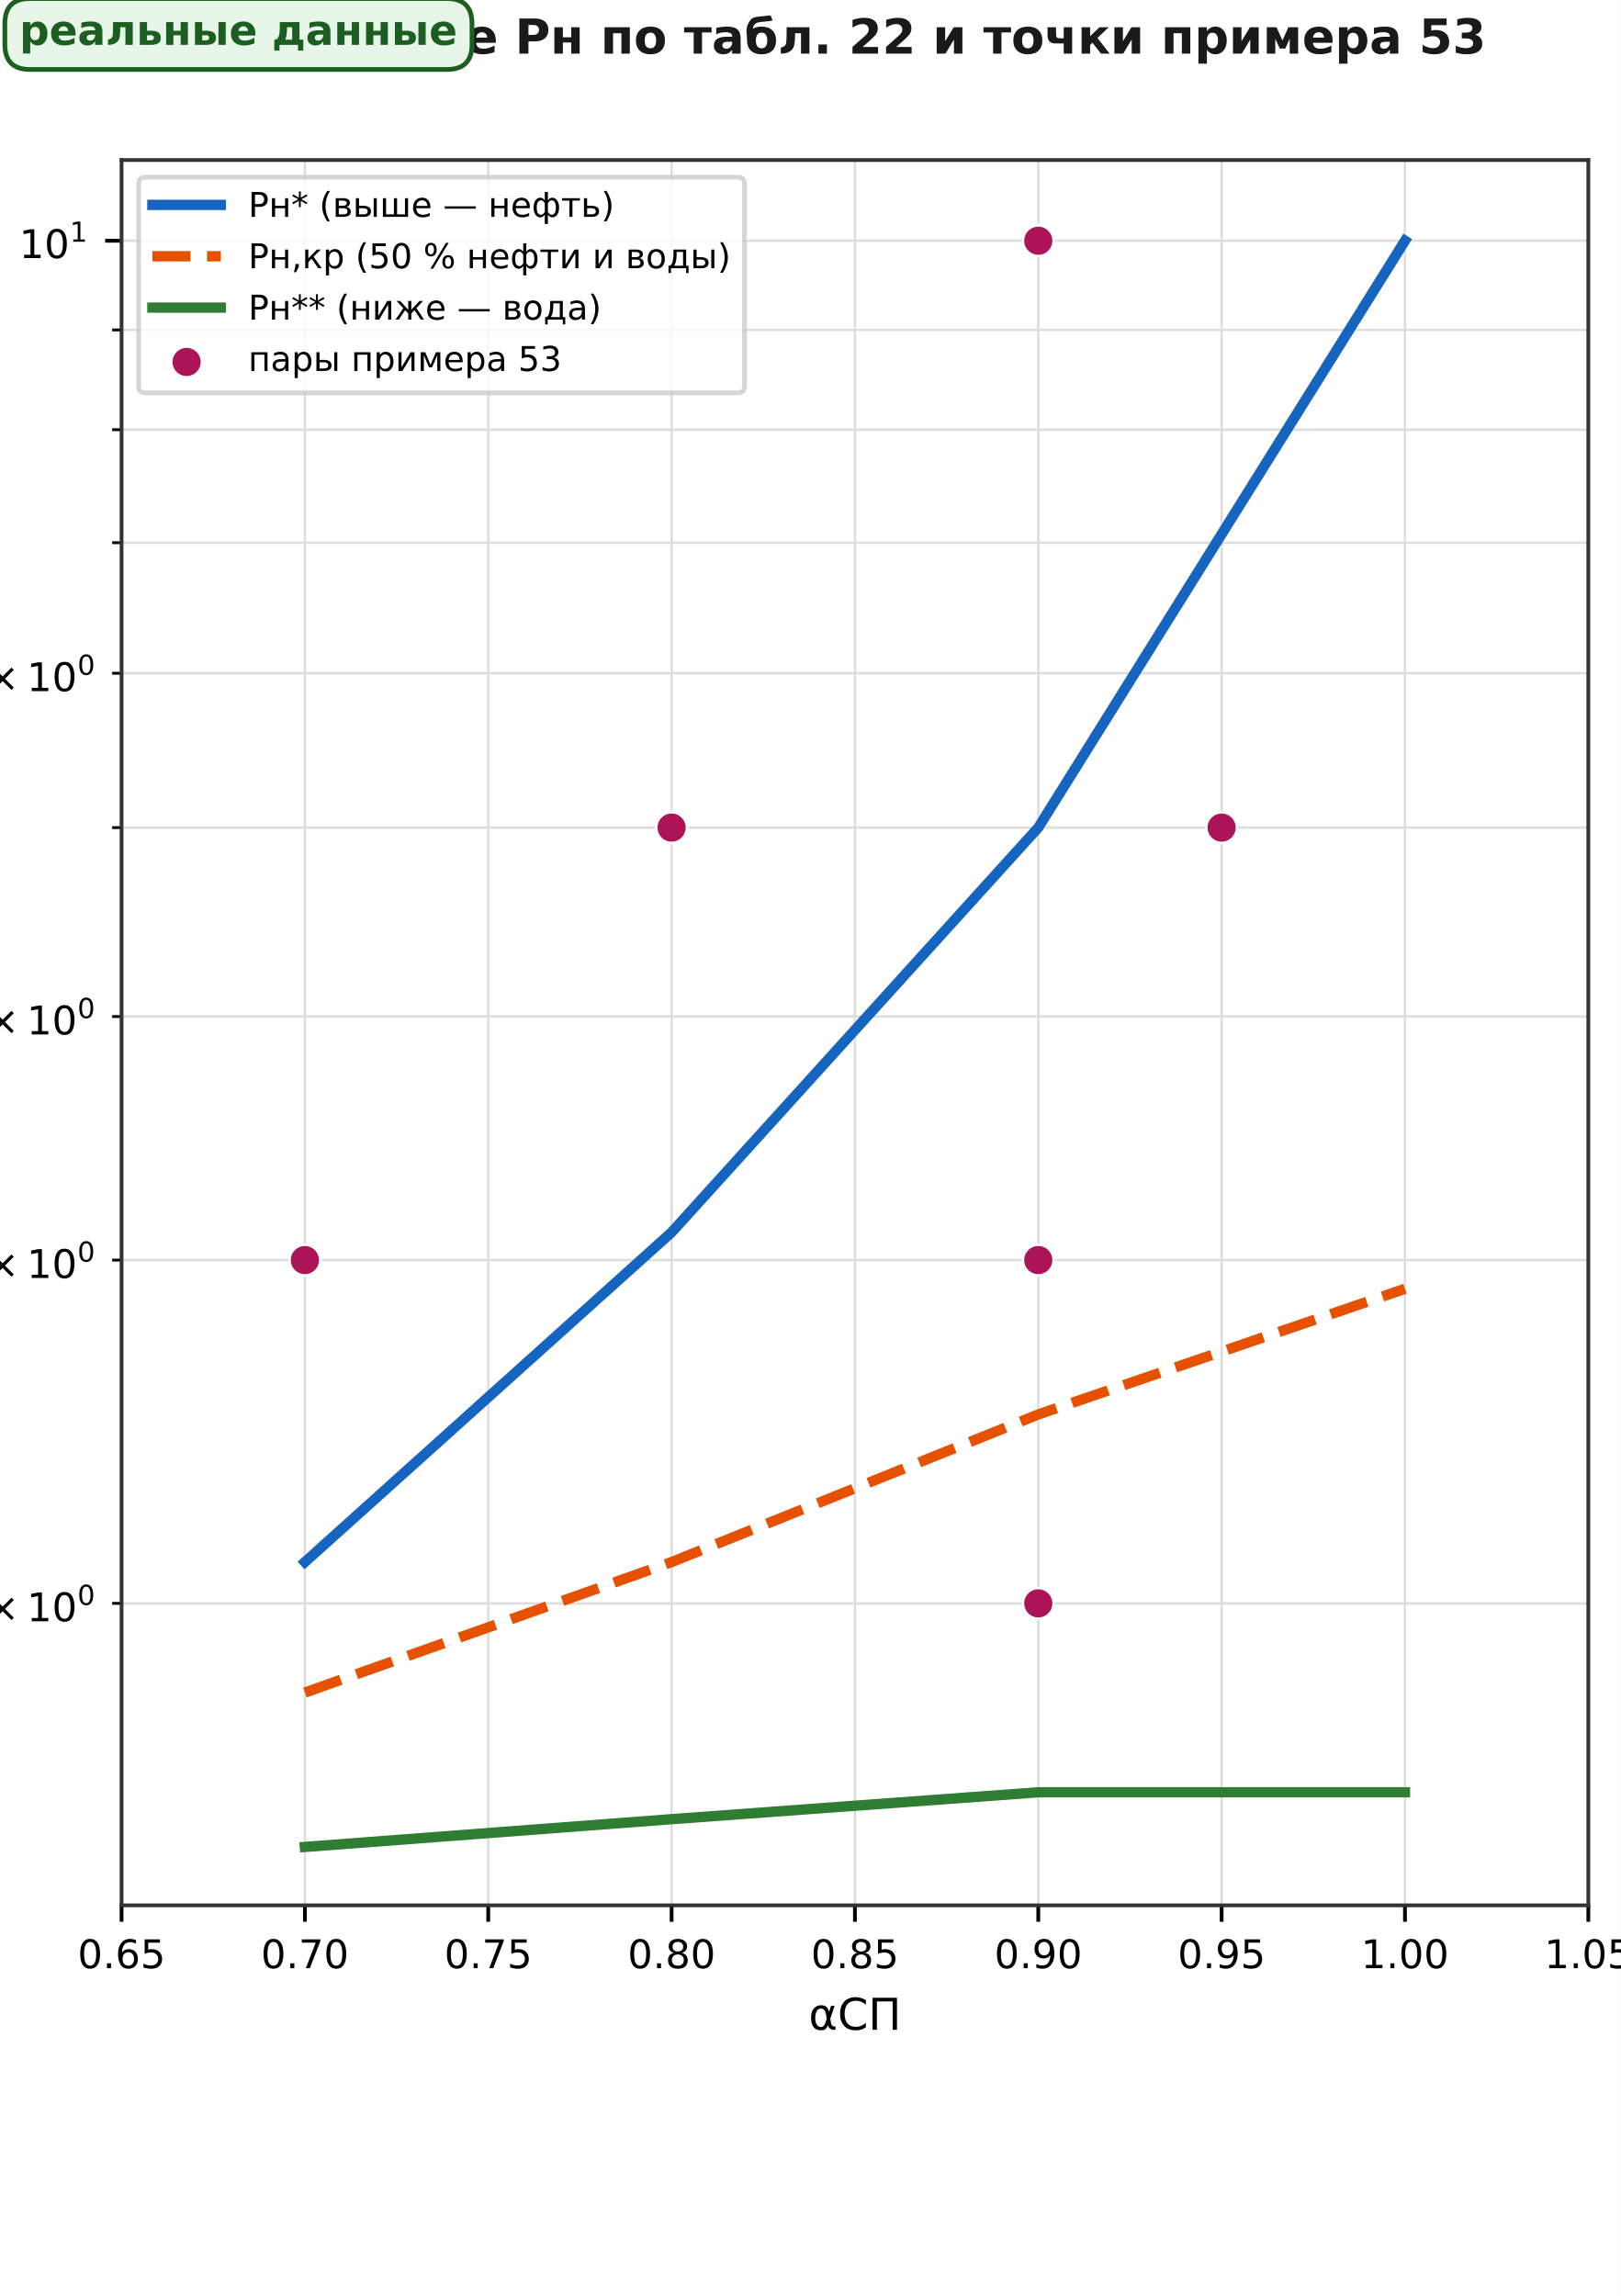
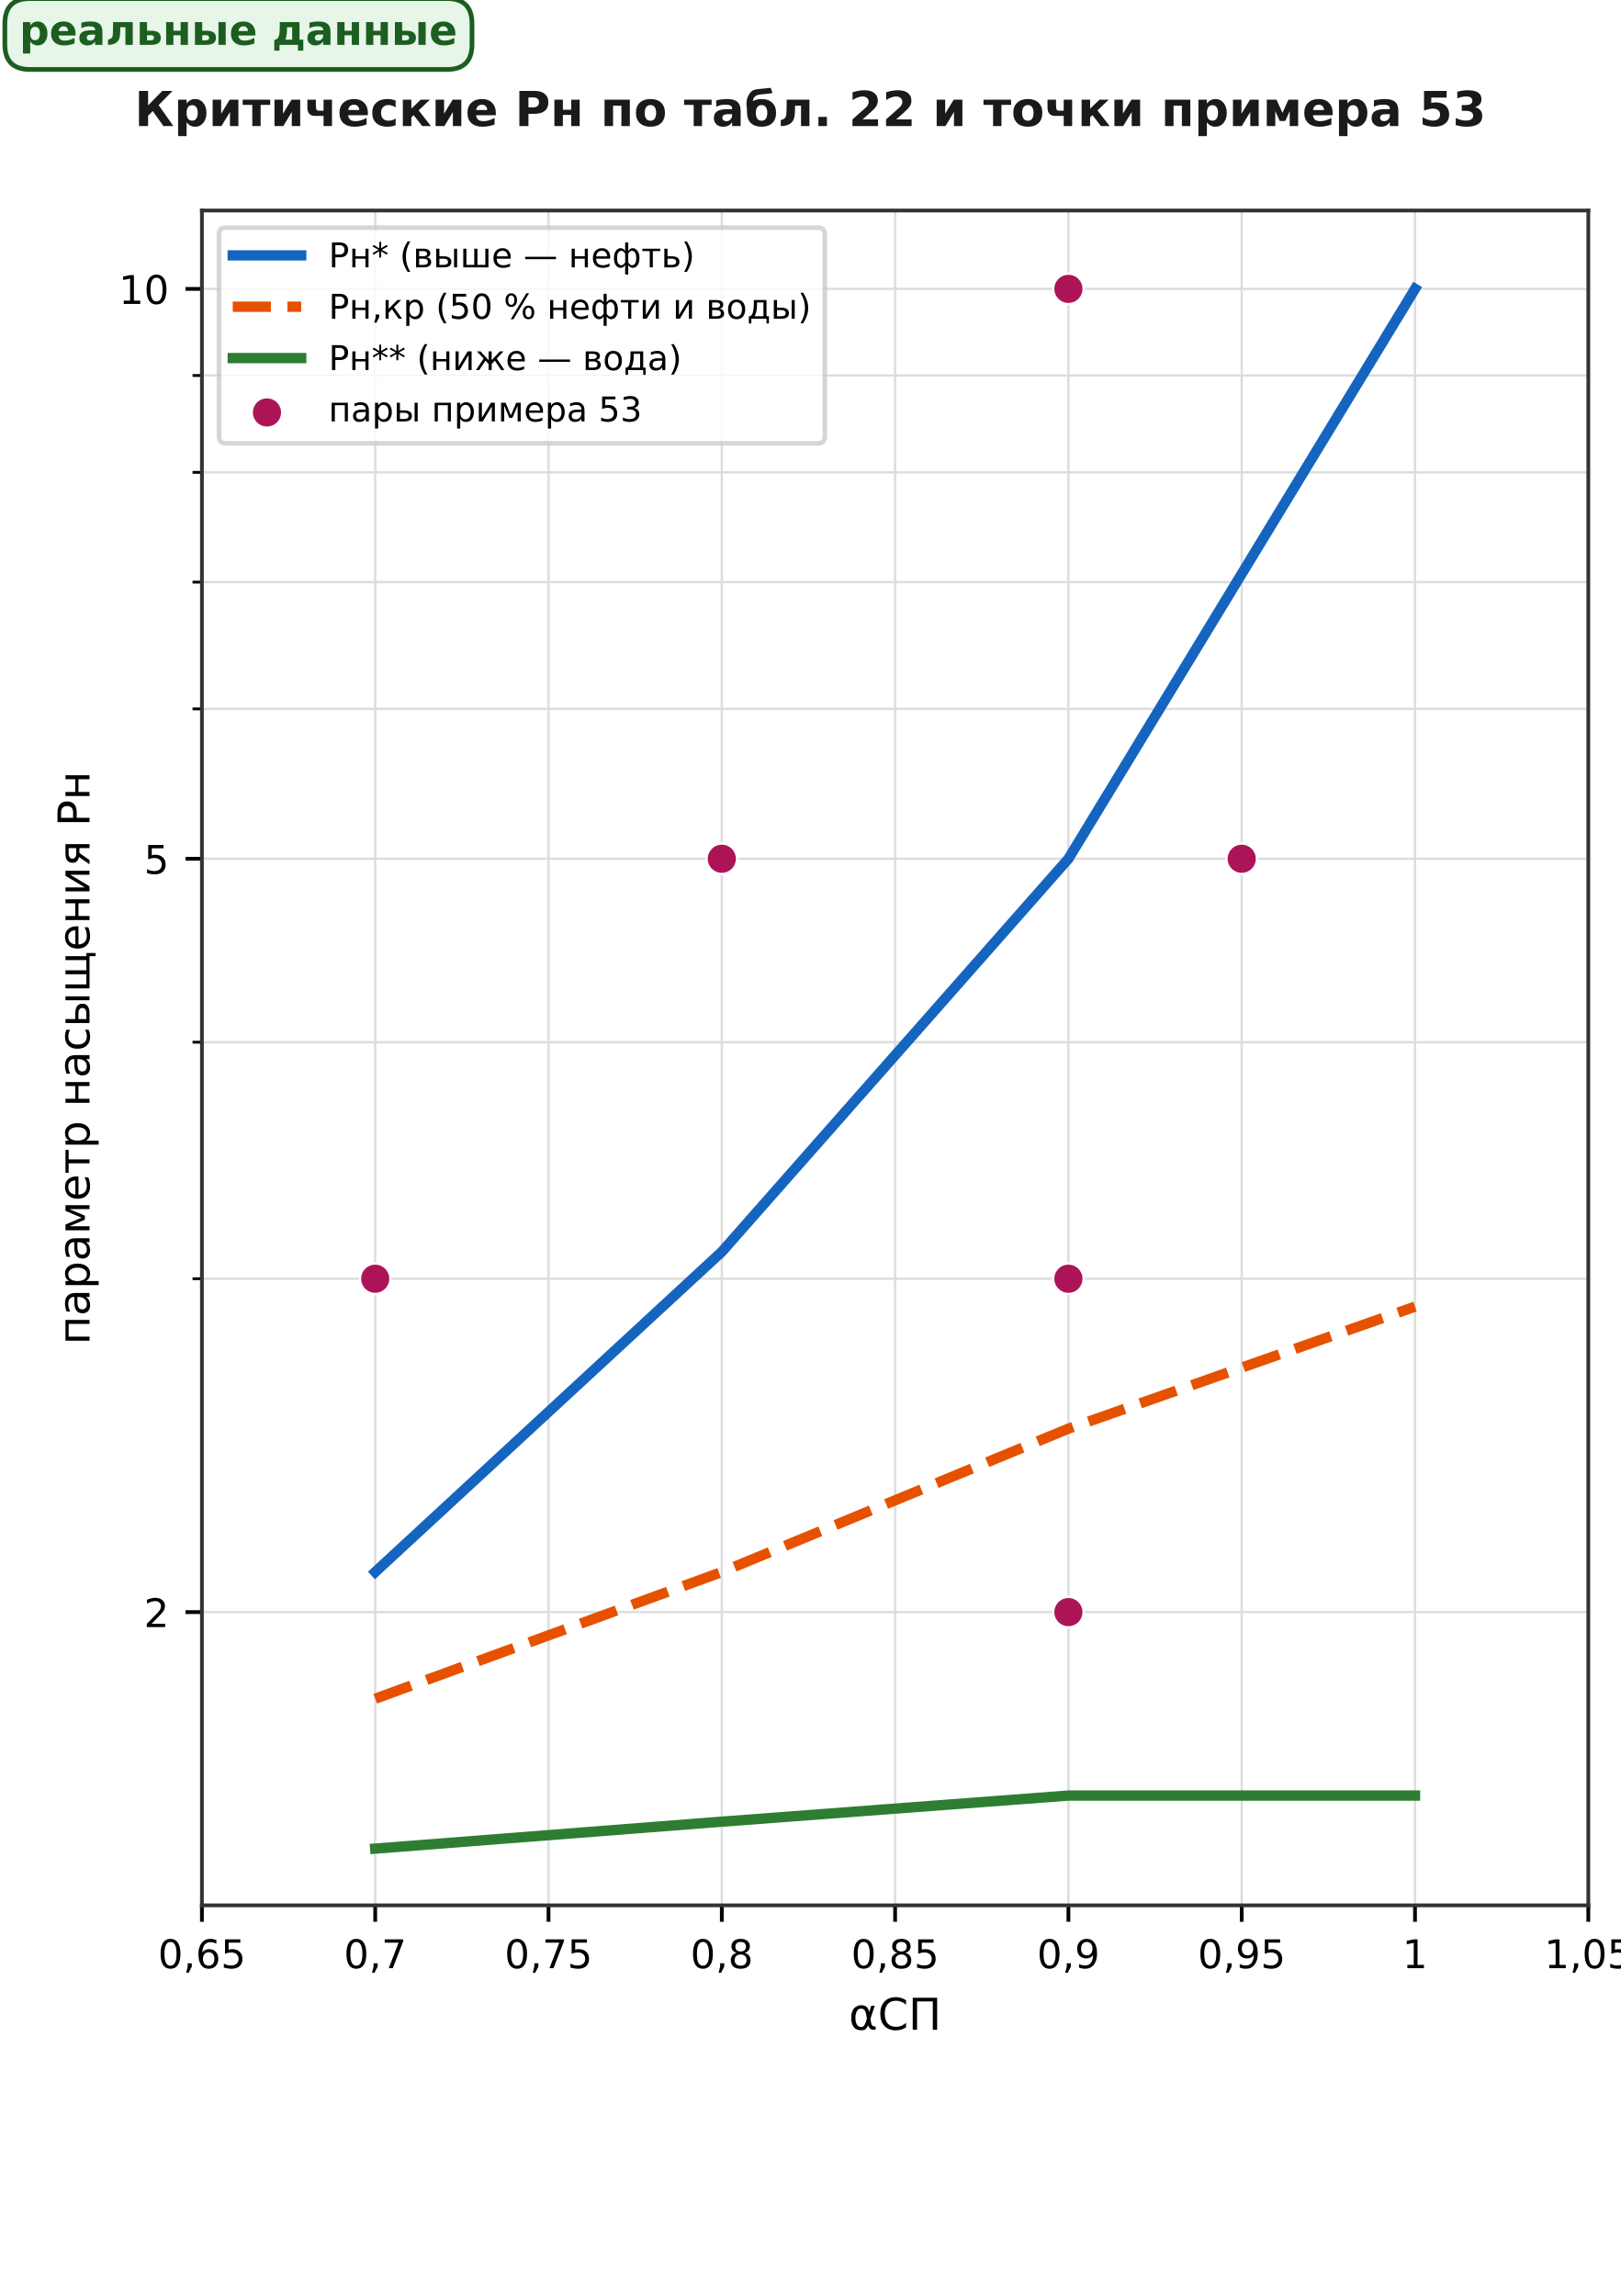
<svg xmlns="http://www.w3.org/2000/svg" xmlns:xlink="http://www.w3.org/1999/xlink" width="345.6pt" height="489.6pt" viewBox="0 0 345.6 489.6" version="1.1">
  <defs>
    <style type="text/css">*{stroke-linejoin: round; stroke-linecap: butt}</style>
  </defs>
  <g id="figure_1">
    <g id="patch_1">
      <path d="M 0 489.6  L 345.6 489.6  L 345.6 0  L 0 0  z " style="fill: #ffffff" />
    </g>
    <g id="axes_1">
      <g id="patch_2">
-         <path d="M 25.92 406.296  L 338.688 406.296  L 338.688 34.128  L 25.92 34.128  z " style="fill: #ffffff" />
+         <path d="M 43.056 406.296  L 338.688 406.296  L 338.688 44.892  L 43.056 44.892  z " style="fill: #ffffff" />
      </g>
      <g id="matplotlib.axis_1">
        <g id="xtick_1">
          <g id="line2d_1">
-             <path d="M 25.92 406.296  L 25.92 34.128  " clip-path="url(#pd76166e36d)" style="fill: none; stroke: #dddddd; stroke-width: 0.5; stroke-linecap: square" />
+             <path d="M 43.056 406.296  L 43.056 44.892  " clip-path="url(#p57f7c2223f)" style="fill: none; stroke: #dddddd; stroke-width: 0.5; stroke-linecap: square" />
          </g>
          <g id="line2d_2">
            <defs>
-               <path id="me0501aae4e" d="M 0 0  L 0 3.5  " style="stroke: #000000; stroke-width: 0.8" />
+               <path id="mce1ec641b5" d="M 0 0  L 0 3.5  " style="stroke: #000000; stroke-width: 0.8" />
            </defs>
            <g>
-               <use xlink:href="#me0501aae4e" x="25.92" y="406.296" style="stroke: #000000; stroke-width: 0.8" />
+               <use xlink:href="#mce1ec641b5" x="43.056" y="406.296" style="stroke: #000000; stroke-width: 0.8" />
            </g>
          </g>
          <g id="text_1">
-             <text style="font-size: 8.424px; font-family: 'DejaVu Sans'; text-anchor: middle" x="25.92" y="419.696" transform="rotate(-0 25.92 419.6963)">0.65</text>
+             <text style="font-size: 8.424px; font-family: 'DejaVu Sans'; text-anchor: middle" x="43.056" y="419.696" transform="rotate(-0 43.056 419.6963)">0,65</text>
          </g>
        </g>
        <g id="xtick_2">
          <g id="line2d_3">
-             <path d="M 65.016 406.296  L 65.016 34.128  " clip-path="url(#pd76166e36d)" style="fill: none; stroke: #dddddd; stroke-width: 0.5; stroke-linecap: square" />
+             <path d="M 80.01 406.296  L 80.01 44.892  " clip-path="url(#p57f7c2223f)" style="fill: none; stroke: #dddddd; stroke-width: 0.5; stroke-linecap: square" />
          </g>
          <g id="line2d_4">
            <g>
-               <use xlink:href="#me0501aae4e" x="65.016" y="406.296" style="stroke: #000000; stroke-width: 0.8" />
+               <use xlink:href="#mce1ec641b5" x="80.01" y="406.296" style="stroke: #000000; stroke-width: 0.8" />
            </g>
          </g>
          <g id="text_2">
-             <text style="font-size: 8.424px; font-family: 'DejaVu Sans'; text-anchor: middle" x="65.016" y="419.696" transform="rotate(-0 65.016 419.6963)">0.70</text>
+             <text style="font-size: 8.424px; font-family: 'DejaVu Sans'; text-anchor: middle" x="80.01" y="419.696" transform="rotate(-0 80.01 419.6963)">0,7</text>
          </g>
        </g>
        <g id="xtick_3">
          <g id="line2d_5">
-             <path d="M 104.112 406.296  L 104.112 34.128  " clip-path="url(#pd76166e36d)" style="fill: none; stroke: #dddddd; stroke-width: 0.5; stroke-linecap: square" />
+             <path d="M 116.964 406.296  L 116.964 44.892  " clip-path="url(#p57f7c2223f)" style="fill: none; stroke: #dddddd; stroke-width: 0.5; stroke-linecap: square" />
          </g>
          <g id="line2d_6">
            <g>
-               <use xlink:href="#me0501aae4e" x="104.112" y="406.296" style="stroke: #000000; stroke-width: 0.8" />
+               <use xlink:href="#mce1ec641b5" x="116.964" y="406.296" style="stroke: #000000; stroke-width: 0.8" />
            </g>
          </g>
          <g id="text_3">
-             <text style="font-size: 8.424px; font-family: 'DejaVu Sans'; text-anchor: middle" x="104.112" y="419.696" transform="rotate(-0 104.112 419.6963)">0.75</text>
+             <text style="font-size: 8.424px; font-family: 'DejaVu Sans'; text-anchor: middle" x="116.964" y="419.696" transform="rotate(-0 116.964 419.6963)">0,75</text>
          </g>
        </g>
        <g id="xtick_4">
          <g id="line2d_7">
-             <path d="M 143.208 406.296  L 143.208 34.128  " clip-path="url(#pd76166e36d)" style="fill: none; stroke: #dddddd; stroke-width: 0.5; stroke-linecap: square" />
+             <path d="M 153.918 406.296  L 153.918 44.892  " clip-path="url(#p57f7c2223f)" style="fill: none; stroke: #dddddd; stroke-width: 0.5; stroke-linecap: square" />
          </g>
          <g id="line2d_8">
            <g>
-               <use xlink:href="#me0501aae4e" x="143.208" y="406.296" style="stroke: #000000; stroke-width: 0.8" />
+               <use xlink:href="#mce1ec641b5" x="153.918" y="406.296" style="stroke: #000000; stroke-width: 0.8" />
            </g>
          </g>
          <g id="text_4">
-             <text style="font-size: 8.424px; font-family: 'DejaVu Sans'; text-anchor: middle" x="143.208" y="419.696" transform="rotate(-0 143.208 419.6963)">0.80</text>
+             <text style="font-size: 8.424px; font-family: 'DejaVu Sans'; text-anchor: middle" x="153.918" y="419.696" transform="rotate(-0 153.918 419.6963)">0,8</text>
          </g>
        </g>
        <g id="xtick_5">
          <g id="line2d_9">
-             <path d="M 182.304 406.296  L 182.304 34.128  " clip-path="url(#pd76166e36d)" style="fill: none; stroke: #dddddd; stroke-width: 0.5; stroke-linecap: square" />
+             <path d="M 190.872 406.296  L 190.872 44.892  " clip-path="url(#p57f7c2223f)" style="fill: none; stroke: #dddddd; stroke-width: 0.5; stroke-linecap: square" />
          </g>
          <g id="line2d_10">
            <g>
-               <use xlink:href="#me0501aae4e" x="182.304" y="406.296" style="stroke: #000000; stroke-width: 0.8" />
+               <use xlink:href="#mce1ec641b5" x="190.872" y="406.296" style="stroke: #000000; stroke-width: 0.8" />
            </g>
          </g>
          <g id="text_5">
-             <text style="font-size: 8.424px; font-family: 'DejaVu Sans'; text-anchor: middle" x="182.304" y="419.696" transform="rotate(-0 182.304 419.6963)">0.85</text>
+             <text style="font-size: 8.424px; font-family: 'DejaVu Sans'; text-anchor: middle" x="190.872" y="419.696" transform="rotate(-0 190.872 419.6963)">0,85</text>
          </g>
        </g>
        <g id="xtick_6">
          <g id="line2d_11">
-             <path d="M 221.4 406.296  L 221.4 34.128  " clip-path="url(#pd76166e36d)" style="fill: none; stroke: #dddddd; stroke-width: 0.5; stroke-linecap: square" />
+             <path d="M 227.826 406.296  L 227.826 44.892  " clip-path="url(#p57f7c2223f)" style="fill: none; stroke: #dddddd; stroke-width: 0.5; stroke-linecap: square" />
          </g>
          <g id="line2d_12">
            <g>
-               <use xlink:href="#me0501aae4e" x="221.4" y="406.296" style="stroke: #000000; stroke-width: 0.8" />
+               <use xlink:href="#mce1ec641b5" x="227.826" y="406.296" style="stroke: #000000; stroke-width: 0.8" />
            </g>
          </g>
          <g id="text_6">
-             <text style="font-size: 8.424px; font-family: 'DejaVu Sans'; text-anchor: middle" x="221.4" y="419.696" transform="rotate(-0 221.4 419.6963)">0.90</text>
+             <text style="font-size: 8.424px; font-family: 'DejaVu Sans'; text-anchor: middle" x="227.826" y="419.696" transform="rotate(-0 227.826 419.6963)">0,9</text>
          </g>
        </g>
        <g id="xtick_7">
          <g id="line2d_13">
-             <path d="M 260.496 406.296  L 260.496 34.128  " clip-path="url(#pd76166e36d)" style="fill: none; stroke: #dddddd; stroke-width: 0.5; stroke-linecap: square" />
+             <path d="M 264.78 406.296  L 264.78 44.892  " clip-path="url(#p57f7c2223f)" style="fill: none; stroke: #dddddd; stroke-width: 0.5; stroke-linecap: square" />
          </g>
          <g id="line2d_14">
            <g>
-               <use xlink:href="#me0501aae4e" x="260.496" y="406.296" style="stroke: #000000; stroke-width: 0.8" />
+               <use xlink:href="#mce1ec641b5" x="264.78" y="406.296" style="stroke: #000000; stroke-width: 0.8" />
            </g>
          </g>
          <g id="text_7">
-             <text style="font-size: 8.424px; font-family: 'DejaVu Sans'; text-anchor: middle" x="260.496" y="419.696" transform="rotate(-0 260.496 419.6963)">0.95</text>
+             <text style="font-size: 8.424px; font-family: 'DejaVu Sans'; text-anchor: middle" x="264.78" y="419.696" transform="rotate(-0 264.78 419.6963)">0,95</text>
          </g>
        </g>
        <g id="xtick_8">
          <g id="line2d_15">
-             <path d="M 299.592 406.296  L 299.592 34.128  " clip-path="url(#pd76166e36d)" style="fill: none; stroke: #dddddd; stroke-width: 0.5; stroke-linecap: square" />
+             <path d="M 301.734 406.296  L 301.734 44.892  " clip-path="url(#p57f7c2223f)" style="fill: none; stroke: #dddddd; stroke-width: 0.5; stroke-linecap: square" />
          </g>
          <g id="line2d_16">
            <g>
-               <use xlink:href="#me0501aae4e" x="299.592" y="406.296" style="stroke: #000000; stroke-width: 0.8" />
+               <use xlink:href="#mce1ec641b5" x="301.734" y="406.296" style="stroke: #000000; stroke-width: 0.8" />
            </g>
          </g>
          <g id="text_8">
-             <text style="font-size: 8.424px; font-family: 'DejaVu Sans'; text-anchor: middle" x="299.592" y="419.696" transform="rotate(-0 299.592 419.6963)">1.00</text>
+             <text style="font-size: 8.424px; font-family: 'DejaVu Sans'; text-anchor: middle" x="301.734" y="419.696" transform="rotate(-0 301.734 419.6963)">1</text>
          </g>
        </g>
        <g id="xtick_9">
          <g id="line2d_17">
-             <path d="M 338.688 406.296  L 338.688 34.128  " clip-path="url(#pd76166e36d)" style="fill: none; stroke: #dddddd; stroke-width: 0.5; stroke-linecap: square" />
+             <path d="M 338.688 406.296  L 338.688 44.892  " clip-path="url(#p57f7c2223f)" style="fill: none; stroke: #dddddd; stroke-width: 0.5; stroke-linecap: square" />
          </g>
          <g id="line2d_18">
            <g>
-               <use xlink:href="#me0501aae4e" x="338.688" y="406.296" style="stroke: #000000; stroke-width: 0.8" />
+               <use xlink:href="#mce1ec641b5" x="338.688" y="406.296" style="stroke: #000000; stroke-width: 0.8" />
            </g>
          </g>
          <g id="text_9">
-             <text style="font-size: 8.424px; font-family: 'DejaVu Sans'; text-anchor: middle" x="338.688" y="419.696" transform="rotate(-0 338.688 419.6963)">1.05</text>
+             <text style="font-size: 8.424px; font-family: 'DejaVu Sans'; text-anchor: middle" x="338.688" y="419.696" transform="rotate(-0 338.688 419.6963)">1,05</text>
          </g>
        </g>
        <g id="text_10">
-           <text style="font-size: 9.36px; font-family: 'DejaVu Sans'; text-anchor: middle" x="182.304" y="432.831" transform="rotate(-0 182.304 432.8314)">αСП</text>
+           <text style="font-size: 9.36px; font-family: 'DejaVu Sans'; text-anchor: middle" x="190.872" y="432.831" transform="rotate(-0 190.872 432.8314)">αСП</text>
        </g>
      </g>
      <g id="matplotlib.axis_2">
        <g id="ytick_1">
          <g id="line2d_19">
-             <path d="M 25.92 51.335  L 338.688 51.335  " clip-path="url(#pd76166e36d)" style="fill: none; stroke: #dddddd; stroke-width: 0.5; stroke-linecap: square" />
+             <path d="M 43.056 343.765  L 338.688 343.765  " clip-path="url(#p57f7c2223f)" style="fill: none; stroke: #dddddd; stroke-width: 0.5; stroke-linecap: square" />
          </g>
          <g id="line2d_20">
            <defs>
-               <path id="m054bda1617" d="M 0 0  L -3.5 0  " style="stroke: #000000; stroke-width: 0.8" />
+               <path id="m24896d3e49" d="M 0 0  L -3.5 0  " style="stroke: #000000; stroke-width: 0.8" />
            </defs>
            <g>
-               <use xlink:href="#m054bda1617" x="25.92" y="51.335" style="stroke: #000000; stroke-width: 0.8" />
+               <use xlink:href="#m24896d3e49" x="43.056" y="343.765" style="stroke: #000000; stroke-width: 0.8" />
            </g>
          </g>
          <g id="text_11">
-             <g transform="translate(4.09376 55.2524)">
-               <text>
-                 <tspan x="0" y="-0.222" style="font-size: 8.424px; font-family: 'DejaVu Sans'">1</tspan>
-                 <tspan x="5.358" y="-0.222" style="font-size: 8.424px; font-family: 'DejaVu Sans'">0</tspan>
-                 <tspan x="10.797" y="-3.702" style="font-size: 5.897px; font-family: 'DejaVu Sans'">1</tspan>
-               </text>
-             </g>
+             <text style="font-size: 8.424px; font-family: 'DejaVu Sans'; text-anchor: end" x="36.056" y="346.965" transform="rotate(-0 36.056 346.9647)">2</text>
          </g>
        </g>
        <g id="ytick_2">
          <g id="line2d_21">
-             <path d="M 25.92 341.902  L 338.688 341.902  " clip-path="url(#pd76166e36d)" style="fill: none; stroke: #dddddd; stroke-width: 0.5; stroke-linecap: square" />
+             <path d="M 43.056 183.123  L 338.688 183.123  " clip-path="url(#p57f7c2223f)" style="fill: none; stroke: #dddddd; stroke-width: 0.5; stroke-linecap: square" />
          </g>
          <g id="line2d_22">
-             <defs>
-               <path id="m8784d770ed" d="M 0 0  L -2 0  " style="stroke: #000000; stroke-width: 0.6" />
-             </defs>
-             <g>
-               <use xlink:href="#m8784d770ed" x="25.92" y="341.902" style="stroke: #000000; stroke-width: 0.6" />
+             <g>
+               <use xlink:href="#m24896d3e49" x="43.056" y="183.123" style="stroke: #000000; stroke-width: 0.8" />
            </g>
          </g>
          <g id="text_12">
-             <g transform="translate(-9.97488 345.8614)">
-               <text>
-                 <tspan x="0" y="-0.146" style="font-size: 8.424px; font-family: 'DejaVu Sans'">2</tspan>
-                 <tspan x="6.999" y="-0.146" style="font-size: 8.424px; font-family: 'DejaVu Sans'">×</tspan>
-                 <tspan x="15.696" y="-0.146" style="font-size: 8.424px; font-family: 'DejaVu Sans'">1</tspan>
-                 <tspan x="21.055" y="-0.146" style="font-size: 8.424px; font-family: 'DejaVu Sans'">0</tspan>
-                 <tspan x="26.494" y="-3.625" style="font-size: 5.897px; font-family: 'DejaVu Sans'">0</tspan>
-               </text>
-             </g>
+             <text style="font-size: 8.424px; font-family: 'DejaVu Sans'; text-anchor: end" x="36.056" y="186.323" transform="rotate(-0 36.056 186.3227)">5</text>
          </g>
        </g>
        <g id="ytick_3">
          <g id="line2d_23">
-             <path d="M 25.92 268.7  L 338.688 268.7  " clip-path="url(#pd76166e36d)" style="fill: none; stroke: #dddddd; stroke-width: 0.5; stroke-linecap: square" />
+             <path d="M 43.056 61.602  L 338.688 61.602  " clip-path="url(#p57f7c2223f)" style="fill: none; stroke: #dddddd; stroke-width: 0.5; stroke-linecap: square" />
          </g>
          <g id="line2d_24">
            <g>
-               <use xlink:href="#m8784d770ed" x="25.92" y="268.7" style="stroke: #000000; stroke-width: 0.6" />
+               <use xlink:href="#m24896d3e49" x="43.056" y="61.602" style="stroke: #000000; stroke-width: 0.8" />
            </g>
          </g>
          <g id="text_13">
-             <g transform="translate(-9.97488 272.659)">
-               <text>
-                 <tspan x="0" y="-0.146" style="font-size: 8.424px; font-family: 'DejaVu Sans'">3</tspan>
-                 <tspan x="6.999" y="-0.146" style="font-size: 8.424px; font-family: 'DejaVu Sans'">×</tspan>
-                 <tspan x="15.696" y="-0.146" style="font-size: 8.424px; font-family: 'DejaVu Sans'">1</tspan>
-                 <tspan x="21.055" y="-0.146" style="font-size: 8.424px; font-family: 'DejaVu Sans'">0</tspan>
-                 <tspan x="26.494" y="-3.625" style="font-size: 5.897px; font-family: 'DejaVu Sans'">0</tspan>
-               </text>
-             </g>
+             <text style="font-size: 8.424px; font-family: 'DejaVu Sans'; text-anchor: end" x="36.056" y="64.802" transform="rotate(-0 36.056 64.8017)">10</text>
          </g>
        </g>
        <g id="ytick_4">
          <g id="line2d_25">
-             <path d="M 25.92 216.762  L 338.688 216.762  " clip-path="url(#pd76166e36d)" style="fill: none; stroke: #dddddd; stroke-width: 0.5; stroke-linecap: square" />
+             <path d="M 43.056 272.679  L 338.688 272.679  " clip-path="url(#p57f7c2223f)" style="fill: none; stroke: #dddddd; stroke-width: 0.5; stroke-linecap: square" />
          </g>
          <g id="line2d_26">
-             <g>
-               <use xlink:href="#m8784d770ed" x="25.92" y="216.762" style="stroke: #000000; stroke-width: 0.6" />
-             </g>
-           </g>
-           <g id="text_14">
-             <g transform="translate(-9.97488 220.7211)">
-               <text>
-                 <tspan x="0" y="-0.146" style="font-size: 8.424px; font-family: 'DejaVu Sans'">4</tspan>
-                 <tspan x="6.999" y="-0.146" style="font-size: 8.424px; font-family: 'DejaVu Sans'">×</tspan>
-                 <tspan x="15.696" y="-0.146" style="font-size: 8.424px; font-family: 'DejaVu Sans'">1</tspan>
-                 <tspan x="21.055" y="-0.146" style="font-size: 8.424px; font-family: 'DejaVu Sans'">0</tspan>
-                 <tspan x="26.494" y="-3.625" style="font-size: 5.897px; font-family: 'DejaVu Sans'">0</tspan>
-               </text>
+             <defs>
+               <path id="m70c850b409" d="M 0 0  L -2 0  " style="stroke: #000000; stroke-width: 0.6" />
+             </defs>
+             <g>
+               <use xlink:href="#m70c850b409" x="43.056" y="272.679" style="stroke: #000000; stroke-width: 0.6" />
            </g>
          </g>
        </g>
        <g id="ytick_5">
          <g id="line2d_27">
-             <path d="M 25.92 176.476  L 338.688 176.476  " clip-path="url(#pd76166e36d)" style="fill: none; stroke: #dddddd; stroke-width: 0.5; stroke-linecap: square" />
+             <path d="M 43.056 222.244  L 338.688 222.244  " clip-path="url(#p57f7c2223f)" style="fill: none; stroke: #dddddd; stroke-width: 0.5; stroke-linecap: square" />
          </g>
          <g id="line2d_28">
            <g>
-               <use xlink:href="#m8784d770ed" x="25.92" y="176.476" style="stroke: #000000; stroke-width: 0.6" />
+               <use xlink:href="#m70c850b409" x="43.056" y="222.244" style="stroke: #000000; stroke-width: 0.6" />
            </g>
          </g>
        </g>
        <g id="ytick_6">
          <g id="line2d_29">
-             <path d="M 25.92 143.559  L 338.688 143.559  " clip-path="url(#pd76166e36d)" style="fill: none; stroke: #dddddd; stroke-width: 0.5; stroke-linecap: square" />
+             <path d="M 43.056 151.158  L 338.688 151.158  " clip-path="url(#p57f7c2223f)" style="fill: none; stroke: #dddddd; stroke-width: 0.5; stroke-linecap: square" />
          </g>
          <g id="line2d_30">
            <g>
-               <use xlink:href="#m8784d770ed" x="25.92" y="143.559" style="stroke: #000000; stroke-width: 0.6" />
-             </g>
-           </g>
-           <g id="text_15">
-             <g transform="translate(-9.97488 147.5187)">
-               <text>
-                 <tspan x="0" y="-0.146" style="font-size: 8.424px; font-family: 'DejaVu Sans'">6</tspan>
-                 <tspan x="6.999" y="-0.146" style="font-size: 8.424px; font-family: 'DejaVu Sans'">×</tspan>
-                 <tspan x="15.696" y="-0.146" style="font-size: 8.424px; font-family: 'DejaVu Sans'">1</tspan>
-                 <tspan x="21.055" y="-0.146" style="font-size: 8.424px; font-family: 'DejaVu Sans'">0</tspan>
-                 <tspan x="26.494" y="-3.625" style="font-size: 5.897px; font-family: 'DejaVu Sans'">0</tspan>
-               </text>
+               <use xlink:href="#m70c850b409" x="43.056" y="151.158" style="stroke: #000000; stroke-width: 0.6" />
            </g>
          </g>
        </g>
        <g id="ytick_7">
          <g id="line2d_31">
-             <path d="M 25.92 115.729  L 338.688 115.729  " clip-path="url(#pd76166e36d)" style="fill: none; stroke: #dddddd; stroke-width: 0.5; stroke-linecap: square" />
+             <path d="M 43.056 124.133  L 338.688 124.133  " clip-path="url(#p57f7c2223f)" style="fill: none; stroke: #dddddd; stroke-width: 0.5; stroke-linecap: square" />
          </g>
          <g id="line2d_32">
            <g>
-               <use xlink:href="#m8784d770ed" x="25.92" y="115.729" style="stroke: #000000; stroke-width: 0.6" />
+               <use xlink:href="#m70c850b409" x="43.056" y="124.133" style="stroke: #000000; stroke-width: 0.6" />
            </g>
          </g>
        </g>
        <g id="ytick_8">
          <g id="line2d_33">
-             <path d="M 25.92 91.621  L 338.688 91.621  " clip-path="url(#pd76166e36d)" style="fill: none; stroke: #dddddd; stroke-width: 0.5; stroke-linecap: square" />
+             <path d="M 43.056 100.723  L 338.688 100.723  " clip-path="url(#p57f7c2223f)" style="fill: none; stroke: #dddddd; stroke-width: 0.5; stroke-linecap: square" />
          </g>
          <g id="line2d_34">
            <g>
-               <use xlink:href="#m8784d770ed" x="25.92" y="91.621" style="stroke: #000000; stroke-width: 0.6" />
+               <use xlink:href="#m70c850b409" x="43.056" y="100.723" style="stroke: #000000; stroke-width: 0.6" />
            </g>
          </g>
        </g>
        <g id="ytick_9">
          <g id="line2d_35">
-             <path d="M 25.92 70.357  L 338.688 70.357  " clip-path="url(#pd76166e36d)" style="fill: none; stroke: #dddddd; stroke-width: 0.5; stroke-linecap: square" />
+             <path d="M 43.056 80.073  L 338.688 80.073  " clip-path="url(#p57f7c2223f)" style="fill: none; stroke: #dddddd; stroke-width: 0.5; stroke-linecap: square" />
          </g>
          <g id="line2d_36">
            <g>
-               <use xlink:href="#m8784d770ed" x="25.92" y="70.357" style="stroke: #000000; stroke-width: 0.6" />
-             </g>
-           </g>
-         </g>
-         <g id="text_16">
-           <text style="font-size: 9.36px; font-family: 'DejaVu Sans'; text-anchor: middle" x="-16.223" y="220.212" transform="rotate(-90 -16.22347 220.212)">параметр насыщения Pн</text>
+               <use xlink:href="#m70c850b409" x="43.056" y="80.073" style="stroke: #000000; stroke-width: 0.6" />
+             </g>
+           </g>
+         </g>
+         <g id="text_14">
+           <text style="font-size: 9.36px; font-family: 'DejaVu Sans'; text-anchor: middle" x="19.088" y="225.594" transform="rotate(-90 19.08787 225.594)">параметр насыщения Pн</text>
        </g>
      </g>
      <g id="patch_3">
-         <path d="M 25.92 406.296  L 25.92 34.128  " style="fill: none; stroke: #333333; stroke-width: 0.8; stroke-linejoin: miter; stroke-linecap: square" />
+         <path d="M 43.056 406.296  L 43.056 44.892  " style="fill: none; stroke: #333333; stroke-width: 0.8; stroke-linejoin: miter; stroke-linecap: square" />
      </g>
      <g id="patch_4">
-         <path d="M 338.688 406.296  L 338.688 34.128  " style="fill: none; stroke: #333333; stroke-width: 0.8; stroke-linejoin: miter; stroke-linecap: square" />
+         <path d="M 338.688 406.296  L 338.688 44.892  " style="fill: none; stroke: #333333; stroke-width: 0.8; stroke-linejoin: miter; stroke-linecap: square" />
      </g>
      <g id="patch_5">
-         <path d="M 25.92 406.296  L 338.688 406.296  " style="fill: none; stroke: #333333; stroke-width: 0.8; stroke-linejoin: miter; stroke-linecap: square" />
+         <path d="M 43.056 406.296  L 338.688 406.296  " style="fill: none; stroke: #333333; stroke-width: 0.8; stroke-linejoin: miter; stroke-linecap: square" />
      </g>
      <g id="patch_6">
-         <path d="M 25.92 34.128  L 338.688 34.128  " style="fill: none; stroke: #333333; stroke-width: 0.8; stroke-linejoin: miter; stroke-linecap: square" />
+         <path d="M 43.056 44.892  L 338.688 44.892  " style="fill: none; stroke: #333333; stroke-width: 0.8; stroke-linejoin: miter; stroke-linecap: square" />
      </g>
      <g id="line2d_37">
-         <path d="M 65.016 333.094  L 143.208 262.78  L 221.4 176.476  L 299.592 51.335  " clip-path="url(#pd76166e36d)" style="fill: none; stroke: #1565c0; stroke-width: 2.2; stroke-linecap: square" />
+         <path d="M 80.01 335.211  L 153.918 266.931  L 227.826 183.123  L 301.734 61.602  " clip-path="url(#p57f7c2223f)" style="fill: none; stroke: #1565c0; stroke-width: 2.2; stroke-linecap: square" />
      </g>
      <g id="line2d_38">
-         <path d="M 65.016 360.924  L 143.208 333.094  L 221.4 301.616  L 299.592 274.82  " clip-path="url(#pd76166e36d)" style="fill: none; stroke-dasharray: 8.14,3.52; stroke-dashoffset: 0; stroke: #e65100; stroke-width: 2.2" />
+         <path d="M 80.01 362.236  L 153.918 335.211  L 227.826 304.644  L 301.734 278.623  " clip-path="url(#p57f7c2223f)" style="fill: none; stroke-dasharray: 8.14,3.52; stroke-dashoffset: 0; stroke: #e65100; stroke-width: 2.2" />
      </g>
      <g id="line2d_39">
-         <path d="M 65.016 393.84  L 143.208 387.92  L 221.4 382.188  L 299.592 382.188  " clip-path="url(#pd76166e36d)" style="fill: none; stroke: #2e7d32; stroke-width: 2.2; stroke-linecap: square" />
+         <path d="M 80.01 394.2  L 153.918 388.452  L 227.826 382.886  L 301.734 382.886  " clip-path="url(#p57f7c2223f)" style="fill: none; stroke: #2e7d32; stroke-width: 2.2; stroke-linecap: square" />
      </g>
      <g id="PathCollection_1">
        <defs>
-           <path id="mc72262eb90" d="M 0 3.25  C 0.862 3.25 1.689 2.908 2.298 2.298  C 2.908 1.689 3.25 0.862 3.25 0  C 3.25 -0.862 2.908 -1.689 2.298 -2.298  C 1.689 -2.908 0.862 -3.25 0 -3.25  C -0.862 -3.25 -1.689 -2.908 -2.298 -2.298  C -2.908 -1.689 -3.25 -0.862 -3.25 0  C -3.25 0.862 -2.908 1.689 -2.298 2.298  C -1.689 2.908 -0.862 3.25 0 3.25  z " style="stroke: #ffffff; stroke-width: 0.5" />
+           <path id="m7a0e0b35e7" d="M 0 3.25  C 0.862 3.25 1.689 2.908 2.298 2.298  C 2.908 1.689 3.25 0.862 3.25 0  C 3.25 -0.862 2.908 -1.689 2.298 -2.298  C 1.689 -2.908 0.862 -3.25 0 -3.25  C -0.862 -3.25 -1.689 -2.908 -2.298 -2.298  C -2.908 -1.689 -3.25 -0.862 -3.25 0  C -3.25 0.862 -2.908 1.689 -2.298 2.298  C -1.689 2.908 -0.862 3.25 0 3.25  z " style="stroke: #ffffff; stroke-width: 0.5" />
        </defs>
-         <g clip-path="url(#pd76166e36d)">
-           <use xlink:href="#mc72262eb90" x="221.4" y="51.335" style="fill: #ad1457; stroke: #ffffff; stroke-width: 0.5" />
-           <use xlink:href="#mc72262eb90" x="143.208" y="176.476" style="fill: #ad1457; stroke: #ffffff; stroke-width: 0.5" />
-           <use xlink:href="#mc72262eb90" x="260.496" y="176.476" style="fill: #ad1457; stroke: #ffffff; stroke-width: 0.5" />
-           <use xlink:href="#mc72262eb90" x="65.016" y="268.7" style="fill: #ad1457; stroke: #ffffff; stroke-width: 0.5" />
-           <use xlink:href="#mc72262eb90" x="221.4" y="268.7" style="fill: #ad1457; stroke: #ffffff; stroke-width: 0.5" />
-           <use xlink:href="#mc72262eb90" x="221.4" y="341.902" style="fill: #ad1457; stroke: #ffffff; stroke-width: 0.5" />
+         <g clip-path="url(#p57f7c2223f)">
+           <use xlink:href="#m7a0e0b35e7" x="227.826" y="61.602" style="fill: #ad1457; stroke: #ffffff; stroke-width: 0.5" />
+           <use xlink:href="#m7a0e0b35e7" x="153.918" y="183.123" style="fill: #ad1457; stroke: #ffffff; stroke-width: 0.5" />
+           <use xlink:href="#m7a0e0b35e7" x="264.78" y="183.123" style="fill: #ad1457; stroke: #ffffff; stroke-width: 0.5" />
+           <use xlink:href="#m7a0e0b35e7" x="80.01" y="272.679" style="fill: #ad1457; stroke: #ffffff; stroke-width: 0.5" />
+           <use xlink:href="#m7a0e0b35e7" x="227.826" y="272.679" style="fill: #ad1457; stroke: #ffffff; stroke-width: 0.5" />
+           <use xlink:href="#m7a0e0b35e7" x="227.826" y="343.765" style="fill: #ad1457; stroke: #ffffff; stroke-width: 0.5" />
        </g>
      </g>
      <g id="legend_1">
        <g id="patch_7">
-           <path d="M 31.031 83.776  L 157.29 83.776  Q 158.75 83.776 158.75 82.316  L 158.75 39.239  Q 158.75 37.778 157.29 37.778  L 31.031 37.778  Q 29.57 37.778 29.57 39.239  L 29.57 82.316  Q 29.57 83.776 31.031 83.776  z " style="fill: #ffffff; opacity: 0.8; stroke: #cccccc; stroke-linejoin: miter" />
+           <path d="M 48.167 94.54  L 174.426 94.54  Q 175.886 94.54 175.886 93.08  L 175.886 50.003  Q 175.886 48.542 174.426 48.542  L 48.167 48.542  Q 46.706 48.542 46.706 50.003  L 46.706 93.08  Q 46.706 94.54 48.167 94.54  z " style="fill: #ffffff; opacity: 0.8; stroke: #cccccc; stroke-linejoin: miter" />
        </g>
        <g id="line2d_40">
-           <path d="M 32.491 43.691  L 39.792 43.691  L 47.092 43.691  " style="fill: none; stroke: #1565c0; stroke-width: 2.2; stroke-linecap: square" />
+           <path d="M 49.627 54.455  L 56.928 54.455  L 64.228 54.455  " style="fill: none; stroke: #1565c0; stroke-width: 2.2; stroke-linecap: square" />
+         </g>
+         <g id="text_15">
+           <text style="font-size: 7.301px; font-family: 'DejaVu Sans'; text-anchor: start" x="70.069" y="57.01" transform="rotate(-0 70.06896 57.01019)">Pн* (выше — нефть)</text>
+         </g>
+         <g id="line2d_41">
+           <path d="M 49.627 65.407  L 56.928 65.407  L 64.228 65.407  " style="fill: none; stroke-dasharray: 8.14,3.52; stroke-dashoffset: 0; stroke: #e65100; stroke-width: 2.2" />
+         </g>
+         <g id="text_16">
+           <text style="font-size: 7.301px; font-family: 'DejaVu Sans'; text-anchor: start" x="70.069" y="67.962" transform="rotate(-0 70.06896 67.96196)">Pн,кр (50 % нефти и воды)</text>
+         </g>
+         <g id="line2d_42">
+           <path d="M 49.627 76.358  L 56.928 76.358  L 64.228 76.358  " style="fill: none; stroke: #2e7d32; stroke-width: 2.2; stroke-linecap: square" />
        </g>
        <g id="text_17">
-           <text style="font-size: 7.301px; font-family: 'DejaVu Sans'; text-anchor: start" x="52.933" y="46.246" transform="rotate(-0 52.93296 46.24619)">Pн* (выше — нефть)</text>
-         </g>
-         <g id="line2d_41">
-           <path d="M 32.491 54.643  L 39.792 54.643  L 47.092 54.643  " style="fill: none; stroke-dasharray: 8.14,3.52; stroke-dashoffset: 0; stroke: #e65100; stroke-width: 2.2" />
-         </g>
-         <g id="text_18">
-           <text style="font-size: 7.301px; font-family: 'DejaVu Sans'; text-anchor: start" x="52.933" y="57.198" transform="rotate(-0 52.93296 57.19796)">Pн,кр (50 % нефти и воды)</text>
-         </g>
-         <g id="line2d_42">
-           <path d="M 32.491 65.594  L 39.792 65.594  L 47.092 65.594  " style="fill: none; stroke: #2e7d32; stroke-width: 2.2; stroke-linecap: square" />
-         </g>
-         <g id="text_19">
-           <text style="font-size: 7.301px; font-family: 'DejaVu Sans'; text-anchor: start" x="52.933" y="68.15" transform="rotate(-0 52.93296 68.14973)">Pн** (ниже — вода)</text>
+           <text style="font-size: 7.301px; font-family: 'DejaVu Sans'; text-anchor: start" x="70.069" y="78.914" transform="rotate(-0 70.06896 78.91373)">Pн** (ниже — вода)</text>
        </g>
        <g id="PathCollection_2">
          <g>
-             <use xlink:href="#mc72262eb90" x="39.792" y="77.185" style="fill: #ad1457; stroke: #ffffff; stroke-width: 0.5" />
-           </g>
-         </g>
-         <g id="text_20">
-           <text style="font-size: 7.301px; font-family: 'DejaVu Sans'; text-anchor: start" x="52.933" y="79.101" transform="rotate(-0 52.93296 79.1015)">пары примера 53</text>
+             <use xlink:href="#m7a0e0b35e7" x="56.928" y="87.949" style="fill: #ad1457; stroke: #ffffff; stroke-width: 0.5" />
+           </g>
+         </g>
+         <g id="text_18">
+           <text style="font-size: 7.301px; font-family: 'DejaVu Sans'; text-anchor: start" x="70.069" y="89.865" transform="rotate(-0 70.06896 89.8655)">пары примера 53</text>
        </g>
      </g>
    </g>
-     <g id="text_21">
-       <text style="font-weight: 700; font-size: 10.296px; font-family: 'DejaVu Sans'; text-anchor: middle; fill: #1a1a1a" x="172.8" y="11.436" transform="rotate(-0 172.8 11.43558)">Критические Pн по табл. 22 и точки примера 53</text>
+     <g id="text_19">
+       <text style="font-weight: 700; font-size: 10.296px; font-family: 'DejaVu Sans'; text-anchor: middle; fill: #1a1a1a" x="172.8" y="26.88" transform="rotate(-0 172.8 26.87958)">Критические Pн по табл. 22 и точки примера 53</text>
    </g>
-     <g id="text_22">
+     <g id="text_20">
      <g id="patch_8">
        <path d="M 6.37 14.812  L 95.312 14.812  Q 100.648 14.812 100.648 9.477  L 100.648 5.031  Q 100.648 -0.304 95.312 -0.304  L 6.37 -0.304  Q 1.035 -0.304 1.035 5.031  L 1.035 9.477  Q 1.035 14.812 6.37 14.812  z " style="fill: #e8f5e9; stroke: #1b5e20; stroke-linejoin: miter" />
      </g>
      <text style="font-weight: 700; font-size: 8.892px; font-family: 'DejaVu Sans'; text-anchor: start; fill: #1b5e20" x="4.147" y="9.564" transform="rotate(-0 4.1472 9.563836)">реальные данные</text>
    </g>
  </g>
  <defs>
-     <clipPath id="pd76166e36d">
-       <rect x="25.92" y="34.128" width="312.768" height="372.168" />
+     <clipPath id="p57f7c2223f">
+       <rect x="43.056" y="44.892" width="295.632" height="361.404" />
    </clipPath>
  </defs>
</svg>
